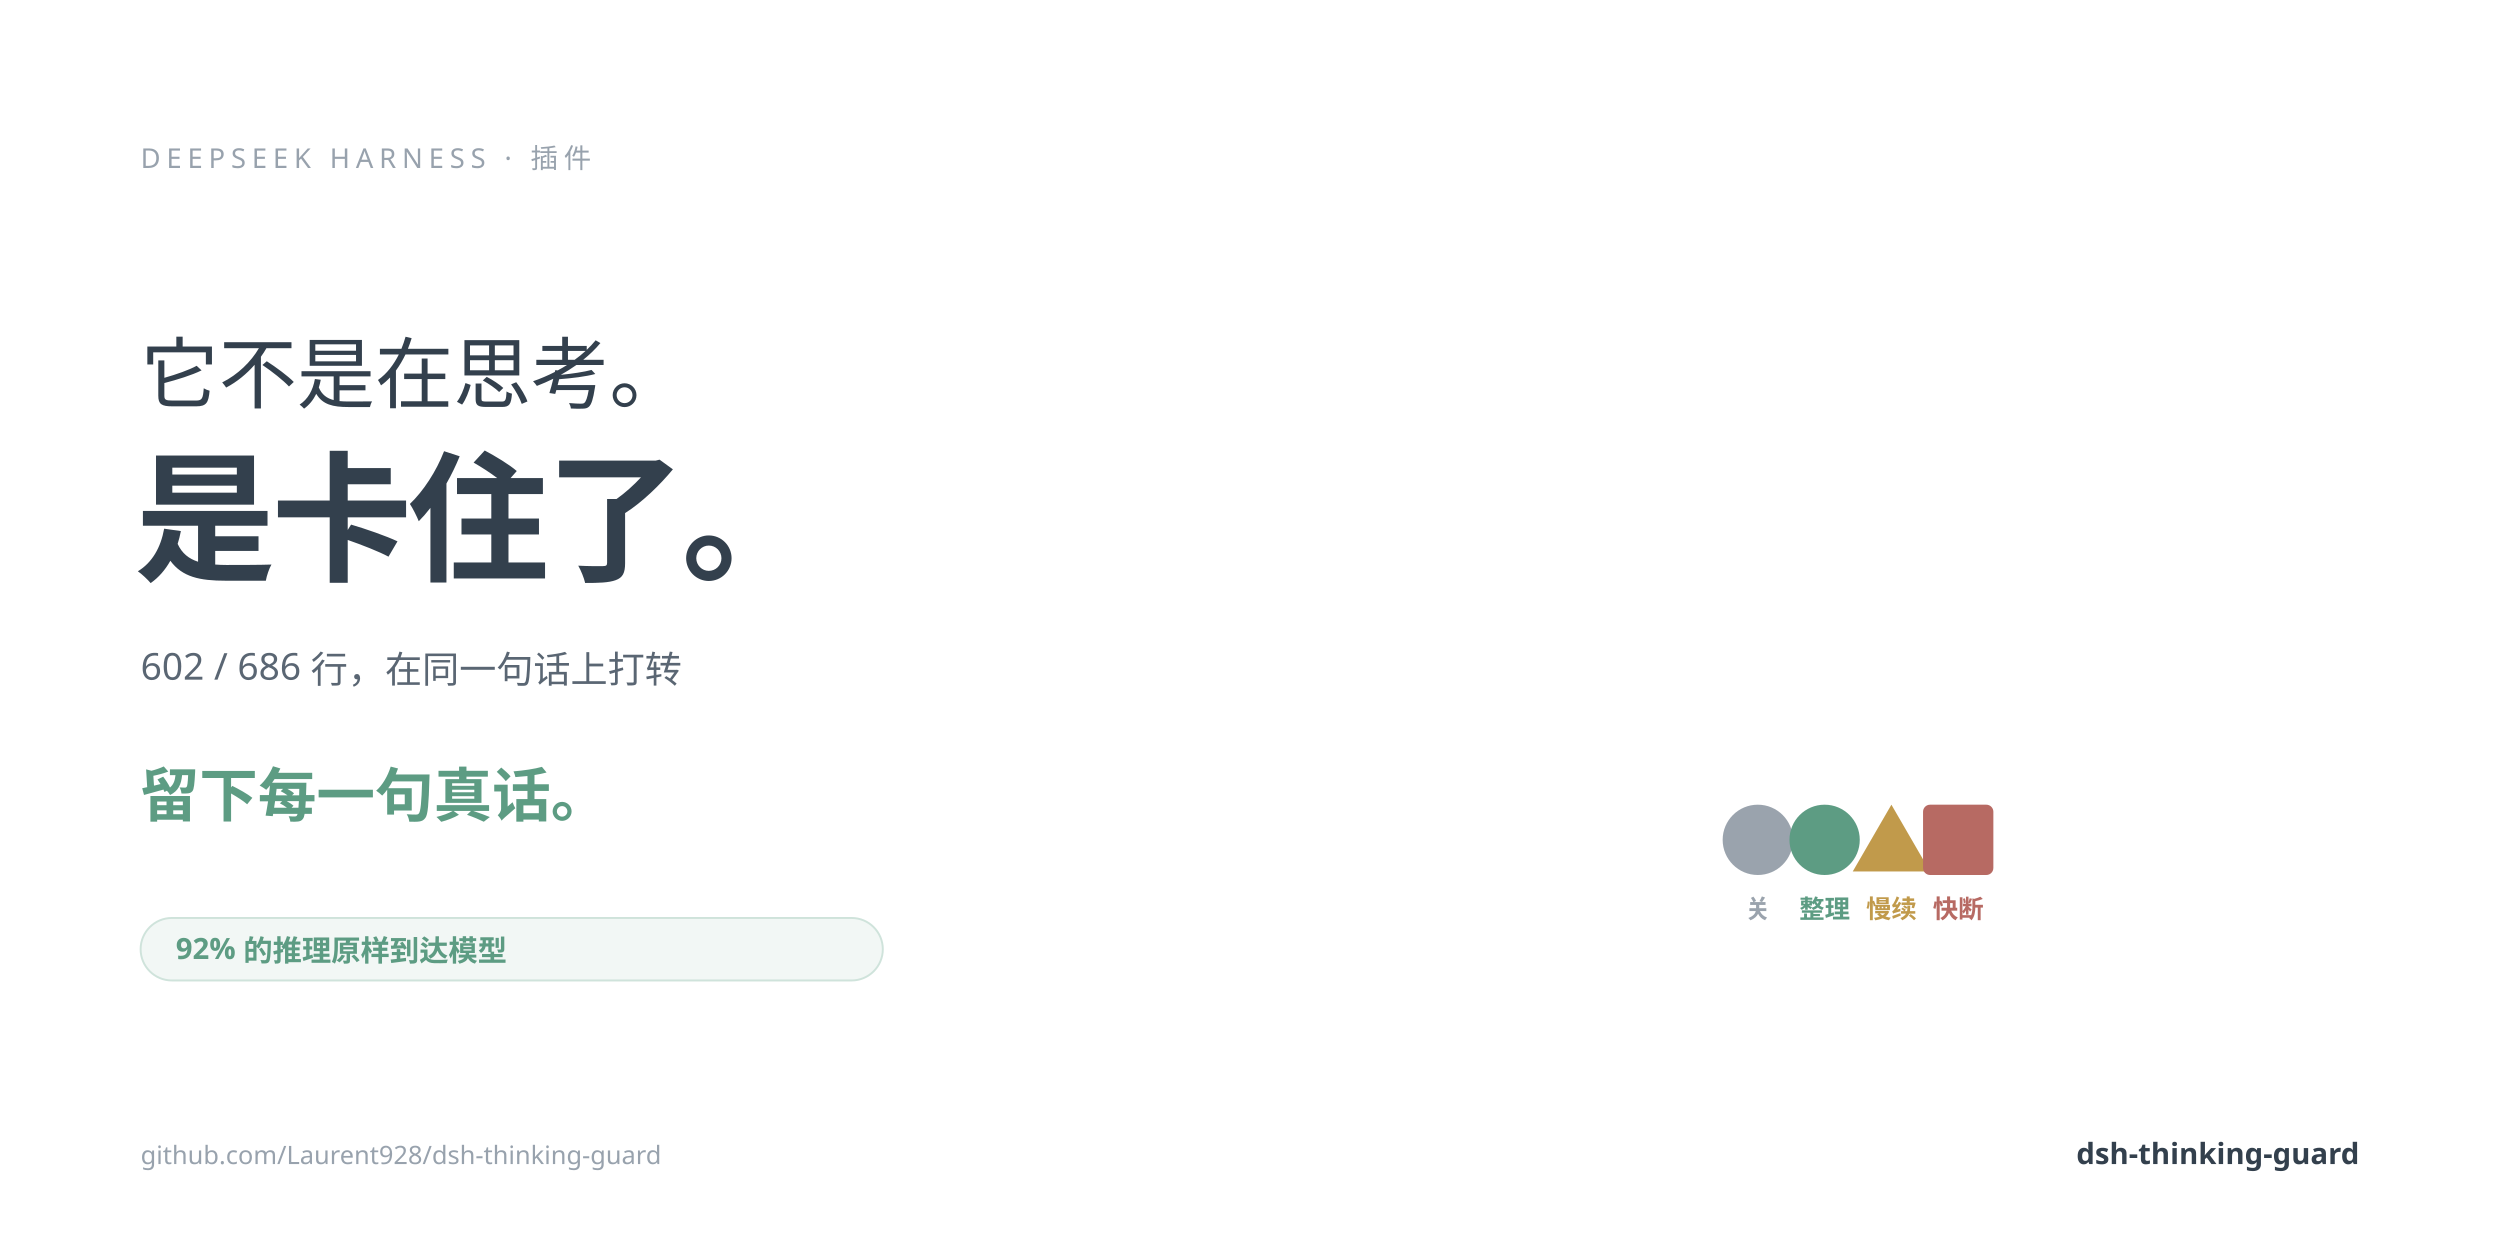
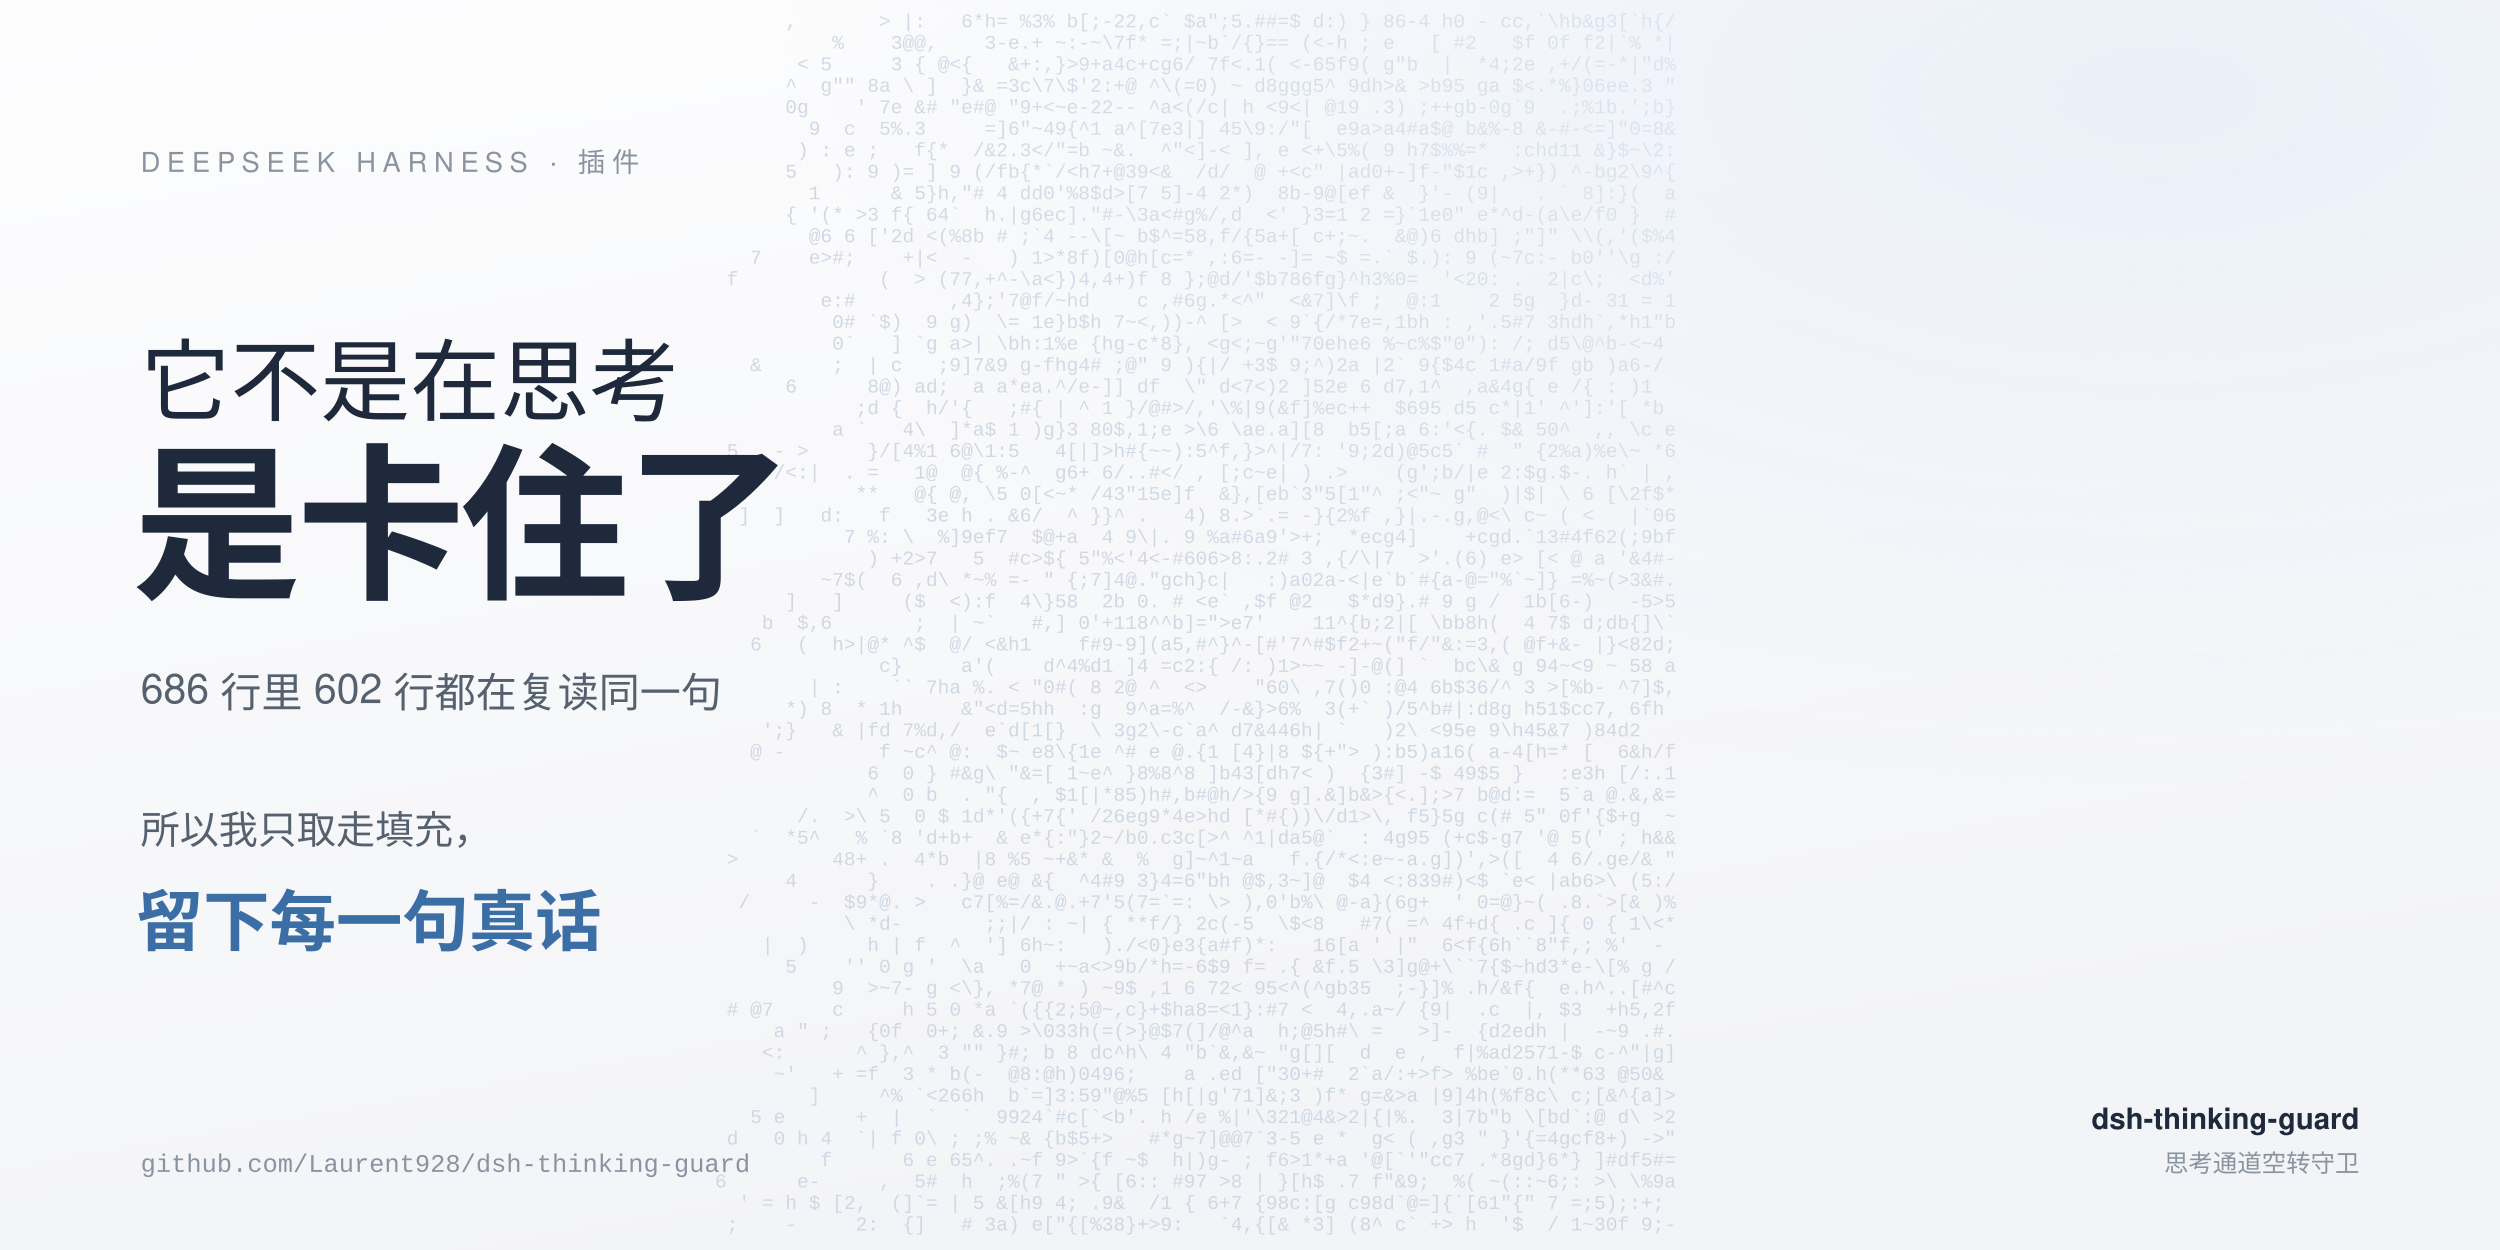
- <svg xmlns="http://www.w3.org/2000/svg" viewBox="0 0 1280 640" width="1280" height="640" role="img" aria-label="是卡住了。">
+ <svg xmlns="http://www.w3.org/2000/svg" viewBox="0 0 1280 640" width="1280" height="640" role="img" aria-label="是卡住了">
  <style>
-     text { font-family: 'PingFang SC','Hiragino Sans GB','Microsoft YaHei','Noto Sans SC',system-ui,sans-serif; }
-     .kick { font-size: 14px; fill: #98a2ad; letter-spacing: 3px; }
-     .t1 { font-size: 40px; font-weight: 500; fill: #33404d; }
-     .t2 { font-size: 72px; font-weight: 800; fill: #33404d; letter-spacing: -2px; }
-     .stat { font-size: 19px; fill: #5a6673; }
-     .fix { font-size: 30px; font-weight: 700; fill: #5d9c83; }
-     .chip { font-size: 15px; font-weight: 600; fill: #5d9c83; }
-     .tier { font-size: 13px; font-weight: 600; }
-     .name { font-size: 15px; font-weight: 700; fill: #33404d; }
-     .url { font-size: 13px; fill: #98a2ad; }
+     text { font-family: 'PingFang SC','Hiragino Sans GB','Microsoft YaHei','Noto Sans SC',Helvetica,Arial,sans-serif; }
+     .noise { font-family: ui-monospace,Menlo,Consolas,'Courier New',monospace; font-size: 10px; fill: #cfd8e3; white-space: pre; }
+     .kicker { font-size: 14px; fill: #8a94a1; letter-spacing: 3.5px; }
+     .l1 { font-size: 46px; font-weight: 500; fill: #1e293b; }
+     .l2 { font-size: 86px; font-weight: 800; fill: #1e293b; letter-spacing: -2px; }
+     .stat { font-size: 21px; fill: #55616e; }
+     .fix1 { font-size: 20px; fill: #55616e; }
+     .fix2 { font-size: 34px; font-weight: 700; fill: #3b6ea5; }
+     .name { font-size: 15px; font-weight: 700; fill: #1e293b; }
+     .tag { font-size: 12.5px; fill: #8a94a1; }
+     .url { font-family: ui-monospace,Menlo,Consolas,'Courier New',monospace; font-size: 13px; fill: #8a94a1; }
  </style>
-   <rect width="1280" height="640" fill="#ffffff" />
-   <text x="72" y="86" class="kick">DEEPSEEK HARNESS · 插件</text>
-   <text x="72" y="206" class="t1">它不是在思考。</text>
-   <text x="69" y="292" class="t2">是卡住了。</text>
-   <text x="72" y="348" class="stat">602 / 686 行，在同一句话上打转</text>
-   <text x="72" y="418" class="fix">留下每一句真话。</text>
-   <circle cx="900" cy="430" r="18" fill="#9aa3ad" />
-   <circle cx="934.2" cy="430" r="18" fill="#5d9c83" />
-   <path d="M968.4 412 L988.2 446.2 L948.6 446.2 Z" fill="#c19a4b" />
-   <rect x="984.6" y="412" width="36" height="36" rx="3.6" fill="#b76a63" />
-   <text x="900" y="470" text-anchor="middle" class="tier" fill="#9aa3ad">关</text>
-   <text x="934.2" y="470" text-anchor="middle" class="tier" fill="#5d9c83">整理</text>
-   <text x="968.4" y="470" text-anchor="middle" class="tier" fill="#c19a4b">慢续</text>
-   <text x="1002.6" y="470" text-anchor="middle" class="tier" fill="#b76a63">快断</text>
-   <g transform="translate(72,470)">
-     <rect width="380" height="32" rx="16" fill="#f2f7f5" stroke="#cfe3db" />
-     <text x="18" y="21" class="chip">92% 的推理原样到达模型</text>
-   </g>
-   <text x="72" y="596" class="url">github.com/Laurent928/dsh-thinking-guard</text>
-   <text x="1208" y="596" class="name" text-anchor="end">dsh-thinking-guard</text>
+   <defs>
+     <linearGradient id="bg" x1="0" y1="0" x2="0.35" y2="1">
+       <stop offset="0" stop-color="#FDFDFE" />
+       <stop offset="1" stop-color="#F3F4F7" />
+     </linearGradient>
+     <radialGradient id="glow" cx="0.86" cy="0.08" r="0.55">
+       <stop offset="0" stop-color="#e8eef7" stop-opacity="0.85" />
+       <stop offset="1" stop-color="#e8eef7" stop-opacity="0" />
+     </radialGradient>
+   </defs>
+   <rect width="1280" height="640" fill="url(#bg)" />
+   <text x="0" y="14" class="noise" xml:space="preserve" textLength="1280" lengthAdjust="spacing">                                                                   ,       &gt; |:   6*h= %3% b[;-22,c` $a";5.##=$ d:) } 86-4 h0 - cc,`\hb&amp;g3[`h{/</text>
+   <text x="0" y="25" class="noise" xml:space="preserve" textLength="1280" lengthAdjust="spacing">                                                                       %    3@@,    3-e.+ ~:-~\7f* =;|~b`/{}== (&lt;-h ; e   [ #2   $f 0f f2|`% *|</text>
+   <text x="0" y="36" class="noise" xml:space="preserve" textLength="1280" lengthAdjust="spacing">                                                                    &lt; 5     3 { @&lt;{   &amp;+:,}&gt;9+a4c+cg6/ 7f&lt;.1( &lt;-65f9( g"b  |  *4;2e ,+/(=-*|"d%</text>
+   <text x="0" y="47" class="noise" xml:space="preserve" textLength="1280" lengthAdjust="spacing">                                                                   ^  g"" 8a \ ]  }&amp; =3c\7\$'2:+@ ^\(=0) ~ d8ggg5^ 9dh&gt;&amp; &gt;b95 ga $&lt;.*%}06ee.3 "</text>
+   <text x="0" y="58" class="noise" xml:space="preserve" textLength="1280" lengthAdjust="spacing">                                                                   0g    ' 7e &amp;# "e#@ "9+&lt;~e-22-- ^a&lt;(/c| h &lt;9&lt;| @19 .3) ;++gb-0g`9  .;%1b.';b}</text>
+   <text x="0" y="69" class="noise" xml:space="preserve" textLength="1280" lengthAdjust="spacing">                                                                     9  c  5%.3     =]6"~49{^1 a^[7e3|] 45\9:/"[  e9a&gt;a4#a$@ b&amp;%-8 &amp;-#-&lt;=]"0=8&amp;</text>
+   <text x="0" y="80" class="noise" xml:space="preserve" textLength="1280" lengthAdjust="spacing">                                                                    ) : e ;   f{*  /&amp;2.3&lt;/"=b ~&amp;.  ^"&lt;]-&lt; ], e &lt;+\5%( 9 h7$%%=*  :chd11 &amp;}$~\2:</text>
+   <text x="0" y="91" class="noise" xml:space="preserve" textLength="1280" lengthAdjust="spacing">                                                                   5   ): 9 )= ] 9 (/fb{*`/&lt;h7+@39&lt;&amp;  /d/  @ +&lt;c" |ad0+-]f-"$1c ,&gt;+}) ^-bg2\9^{</text>
+   <text x="0" y="102" class="noise" xml:space="preserve" textLength="1280" lengthAdjust="spacing">                                                                     1      &amp; 5}h,"# 4 dd0'%8$d&gt;[7 5]-4 2*)  8b-9@[ef &amp;  }'- (9|   . ` 8]:}(  a</text>
+   <text x="0" y="113" class="noise" xml:space="preserve" textLength="1280" lengthAdjust="spacing">                                                                   { '(* &gt;3 f{ 64`  h.|g6ec]."#-\3a&lt;#g%/,d  &lt;' }3=1 2 =}`1e0" e*^d-(a\e/f0 }  #</text>
+   <text x="0" y="124" class="noise" xml:space="preserve" textLength="1280" lengthAdjust="spacing">                                                                     @6 6 ['2d &lt;(%8b # ;`4 --\[~ b$^=58,f/{5a+[ c+;~.  &amp;@)6 dhb] ;"]" \\(,'($%4</text>
+   <text x="0" y="135" class="noise" xml:space="preserve" textLength="1280" lengthAdjust="spacing">                                                                7    e&gt;#;    +|&lt;  -   ) 1&gt;*8f)[0@h[c=* ,:6=- -]= ~$ =.` $.): 9 (~7c:- b0''\g :/</text>
+   <text x="0" y="146" class="noise" xml:space="preserve" textLength="1280" lengthAdjust="spacing">                                                              f            (  &gt; (77,+^-\a&lt;})4,4+)f 8 };@d/'$b786fg}^h3%0=  '&lt;20: .  2|c\;  &lt;d%'</text>
+   <text x="0" y="157" class="noise" xml:space="preserve" textLength="1280" lengthAdjust="spacing">                                                                      e:#        ,4};'7@f/~hd    c ,#6g.*&lt;^"  &lt;&amp;7]\f ;  @:1    2 5g  }d- 31 = 1</text>
+   <text x="0" y="168" class="noise" xml:space="preserve" textLength="1280" lengthAdjust="spacing">                                                                       0# `$)  9 g)  \= 1e}b$h 7~&lt;,))-^ [&gt;  &lt; 9`{/*7e=,1bh : ,'.5#7 3hdh`,*h1"b</text>
+   <text x="0" y="179" class="noise" xml:space="preserve" textLength="1280" lengthAdjust="spacing">                                                                       0`   ] `g a&gt;| \bh:1%e {hg-c*8}, &lt;g&lt;;~g'"70ehe6 %~c%$"0"): /; d5\@^b-&lt;~4 </text>
+   <text x="0" y="190" class="noise" xml:space="preserve" textLength="1280" lengthAdjust="spacing">                                                                &amp;      ;  | c   ;9]7&amp;9 g-fhg4# ;@" 9 ){|/ +3$ 9;^)2a |2` 9{$4c 1#a/9f gb )a6-/ </text>
+   <text x="0" y="201" class="noise" xml:space="preserve" textLength="1280" lengthAdjust="spacing">                                                                   6      8@) ad;  a a*ea.^/e-]] df  \" d&lt;7&lt;)2 ]52e 6 d7,1^  ,a&amp;4g{ e /{ : )1  </text>
+   <text x="0" y="212" class="noise" xml:space="preserve" textLength="1280" lengthAdjust="spacing">                                                                         ;d {  h/'{   ;#{ | ^ 1 }/@#&gt;/,'\%|9(&amp;f]%ec++  $695 d5 c*|1' ^']:'[ *b </text>
+   <text x="0" y="223" class="noise" xml:space="preserve" textLength="1280" lengthAdjust="spacing">                                                                       a `   4\  ]*a$ 1 )g}3 80$,1;e &gt;\6 \ae.a][8  b5[;a 6:'&lt;{. $&amp; 50^  ,, \c e</text>
+   <text x="0" y="234" class="noise" xml:space="preserve" textLength="1280" lengthAdjust="spacing">                                                              5   - &gt;     }/[4%1 6@\1:5   4[|]&gt;h#{~~):5^f,}&gt;^|/7: '9;2d)@5c5` #  " {2%a)%e\~ *6</text>
+   <text x="0" y="245" class="noise" xml:space="preserve" textLength="1280" lengthAdjust="spacing">                                                                  /&lt;:|  . =   1@  @{ %-^  g6+ 6/..#&lt;/ , [;c~e| ) .&gt;    (g';b/|e 2:$g.$-. h` | ,</text>
+   <text x="0" y="256" class="noise" xml:space="preserve" textLength="1280" lengthAdjust="spacing">                                                                         **   @{ @, \5 0[&lt;~* /43"15e]f  &amp;},[eb`3"5[1"^ ;&lt;"~ g"  )|$| \ 6 [\2f$*</text>
+   <text x="0" y="267" class="noise" xml:space="preserve" textLength="1280" lengthAdjust="spacing">                                                               ]  ]   d:   f   3e h . &amp;6/  ^ }}^ .   4) 8.&gt;`.= -}{2%f ,}|.-.g,@&lt;\ c~ ( &lt;   |`06</text>
+   <text x="0" y="278" class="noise" xml:space="preserve" textLength="1280" lengthAdjust="spacing">                                                                        7 %: \  %]9ef7  $@+a  4 9\|. 9 %a#6a9'&gt;+;  *ecg4]    +cgd.`13#4f62(;9bf</text>
+   <text x="0" y="289" class="noise" xml:space="preserve" textLength="1280" lengthAdjust="spacing">                                                                          ) +2&gt;7   5  #c&gt;${ 5"%&lt;'4&lt;-#606&gt;8:.2# 3 ,{/\|7  &gt;'.(6) e&gt; [&lt; @ a '&amp;4#-</text>
+   <text x="0" y="300" class="noise" xml:space="preserve" textLength="1280" lengthAdjust="spacing">                                                                      ~7$(  6 ,d\ *~% =- " {;7]4@."gch}c|   :)a02a-&lt;|e`b`#{a-@="%`~]} =%~(&gt;3&amp;#.</text>
+   <text x="0" y="311" class="noise" xml:space="preserve" textLength="1280" lengthAdjust="spacing">                                                                   ]   ]     ($  &lt;):f  4\}58  2b 0. # &lt;e` ,$f @2   $*d9}.# 9 g /  1b[6-)   -5&gt;5</text>
+   <text x="0" y="322" class="noise" xml:space="preserve" textLength="1280" lengthAdjust="spacing">                                                                 b  $,6       ;  | ~`   #,] 0'+118^^b]="&gt;e7'    11^{b;2|[ \bb8h(  4 7$ d;db{]\`</text>
+   <text x="0" y="333" class="noise" xml:space="preserve" textLength="1280" lengthAdjust="spacing">                                                                6   (  h&gt;|@* ^$  @/ &lt;&amp;h1    f#9-9](a5,#^}^-[#'7^#$f2+~("f/"&amp;:=3,( @f+&amp;- |}&lt;82d;</text>
+   <text x="0" y="344" class="noise" xml:space="preserve" textLength="1280" lengthAdjust="spacing">                                                                           c}     a'(    d^4%d1 ]4 =c2:{ /: )1&gt;~~ -]-@(] `  bc\&amp; g 94~&lt;9 ~ 58 a</text>
+   <text x="0" y="355" class="noise" xml:space="preserve" textLength="1280" lengthAdjust="spacing">                                                                     | :    `` 7ha %. &lt; "0#( 8 2@ ^  &lt;&gt;    "60\ ,7()0 :@4 6b$36/^ 3 &gt;[%b- ^7]$,</text>
+   <text x="0" y="366" class="noise" xml:space="preserve" textLength="1280" lengthAdjust="spacing">                                                                   *) 8  * 1h     &amp;"&lt;d=5hh  :g  9^a=%^  /-&amp;}&gt;6%  3(+` )/5^b#|:d8g h51$cc7, 6fh </text>
+   <text x="0" y="377" class="noise" xml:space="preserve" textLength="1280" lengthAdjust="spacing">                                                                 ';}   &amp; |fd 7%d,/  e`d[1[}  \ 3g2\-c`a^ d7&amp;446h| `   )2\ &lt;95e 9\h45&amp;7 )84d2   </text>
+   <text x="0" y="388" class="noise" xml:space="preserve" textLength="1280" lengthAdjust="spacing">                                                                @ -        f ~c^ @:  $~ e8\{1e ^# e @.{1 [4}|8 ${+"&gt; ):b5)a16( a-4[h=* [  6&amp;h/f</text>
+   <text x="0" y="399" class="noise" xml:space="preserve" textLength="1280" lengthAdjust="spacing">                                                                          6  0 } #&amp;g\ "&amp;=[ 1~e^ }8%8^8 ]b43[dh7&lt; )  {3#] -$ 49$5 }   :e3h [/:.1</text>
+   <text x="0" y="410" class="noise" xml:space="preserve" textLength="1280" lengthAdjust="spacing">                                                                          ^  0 b  . "{  , $1[|*85)h#,b#@h/&gt;{9 g].&amp;]b&amp;&gt;{&lt;.];&gt;7 b@d:=  5`a @.&amp;,&amp;=</text>
+   <text x="0" y="421" class="noise" xml:space="preserve" textLength="1280" lengthAdjust="spacing">                                                                    /.  &gt;\ 5  0 $ 1d*'({+7{' /26eg9*4e&gt;hd [*#{))\/d1&gt;\, f5}5g c(# 5" 0f'{$+g  ~</text>
+   <text x="0" y="432" class="noise" xml:space="preserve" textLength="1280" lengthAdjust="spacing">                                                                `  *5^   % `8 'd+b+  &amp; e*{:"}2~/b0.c3c[&gt;^ ^1|da5@`  : 4g95 (+c$-g7 '@ 5(' ; h&amp;&amp;</text>
+   <text x="0" y="443" class="noise" xml:space="preserve" textLength="1280" lengthAdjust="spacing">                                                              &gt;        48+ .  4*b  |8 %5 ~+&amp;* &amp;  %  g]~^1~a   f.{/*&lt;:e~-a.g])',&gt;([  4 6/.ge/&amp; "</text>
+   <text x="0" y="454" class="noise" xml:space="preserve" textLength="1280" lengthAdjust="spacing">                                                                   4      }    . .}@ e@ &amp;{  ^4#9 3}4=6"bh @$,3~]@  $4 &lt;:839#)&lt;$ `e&lt; |ab6&gt;\ (5:/</text>
+   <text x="0" y="465" class="noise" xml:space="preserve" textLength="1280" lengthAdjust="spacing">                                                               /     -  $9*@. &gt;   c7[%=/&amp;.@.+7'5(7=`=: \&gt; ),0'b%\ @-a}(6g+  ' 0=@}~( .8.`&gt;[&amp; )%</text>
+   <text x="0" y="476" class="noise" xml:space="preserve" textLength="1280" lengthAdjust="spacing">                                                                        \ *d-       ;;|/ : ~| { **f/} 2c(-5  \$&lt;8   #7( =^ 4f+d{ .c ]{ 0 { 1\&lt;*</text>
+   <text x="0" y="487" class="noise" xml:space="preserve" textLength="1280" lengthAdjust="spacing">                                                                 |  )     h | f  ^  '] 6h~:   )./&lt;0}e3{a#f)*:   16[a ' |"  6&lt;f{6h``8"f,; %'  - </text>
+   <text x="0" y="498" class="noise" xml:space="preserve" textLength="1280" lengthAdjust="spacing">                                                                   5    '' 0 g '  \a   0  +~a&lt;&gt;9b/*h=-6$9 f= .{ &amp;f.5 \3]g@+\``7{$~hd3*e-\[% g /</text>
+   <text x="0" y="509" class="noise" xml:space="preserve" textLength="1280" lengthAdjust="spacing">                                                                       9  &gt;~7- g &lt;\}, *7@ * ) ~9$ ,1 6 72&lt; 95&lt;^(^gb35  ;-}]% .h/&amp;f{  e.h^..[#^c</text>
+   <text x="0" y="520" class="noise" xml:space="preserve" textLength="1280" lengthAdjust="spacing">                                                              # @7     c     h 5 0 *a `({{2;5@~,c}+$ha8=&lt;1}:#7 &lt;  4,.a~/ {9|  .c  |, $3  +h5,2f</text>
+   <text x="0" y="531" class="noise" xml:space="preserve" textLength="1280" lengthAdjust="spacing">                                                                  a " ;   {0f  0+; &amp;.9 &gt;\033h(=(&gt;}@$7(]/@^a  h;@5h#\ =   &gt;]-  {d2edh |  -~9 .#.</text>
+   <text x="0" y="542" class="noise" xml:space="preserve" textLength="1280" lengthAdjust="spacing">                                                                 &lt;:      ^ },^  3 "" }#; b 8 dc^h\ 4 "b`&amp;,&amp;~ "g[][  d  e ,  f|%ad2571-$ c-^"|g]</text>
+   <text x="0" y="553" class="noise" xml:space="preserve" textLength="1280" lengthAdjust="spacing">                                                                  ~'   + =f  3 * b(-  @8:@h)0496;    a .ed ["30+#  2`a/:+&gt;f&gt; %be`0.h(**63 @50&amp; </text>
+   <text x="0" y="564" class="noise" xml:space="preserve" textLength="1280" lengthAdjust="spacing">                                                                     ]     ^% `&lt;266h  b`=]3:59"@%5 [h[|g'71]&amp;;3 )f* g=&amp;&gt;a |9]4h(%f8c\ c;[&amp;^{a]&gt;</text>
+   <text x="0" y="575" class="noise" xml:space="preserve" textLength="1280" lengthAdjust="spacing">                                                                5 e      +  |  `  `  9924`#c[`&lt;b'. h /e %|'\321@4&amp;&gt;2|{|%.  3|7b"b \[bd`:@ d\ &gt;2</text>
+   <text x="0" y="586" class="noise" xml:space="preserve" textLength="1280" lengthAdjust="spacing">                                                              d   0 h 4  `| f 0\ ; ;% ~&amp; {b$5+&gt;   #*g~7]@@7`3-5 e *  g&lt; ( ,g3 " }'{=4gcf8+) -&gt;"</text>
+   <text x="0" y="597" class="noise" xml:space="preserve" textLength="1280" lengthAdjust="spacing">                                                                      f      6 e 65^. .~f 9&gt;`{f ~$  h|)g- ; f6&gt;1*+a '@[`'"cc7 .*8gd}6*} ]#df5#=</text>
+   <text x="0" y="608" class="noise" xml:space="preserve" textLength="1280" lengthAdjust="spacing">                                                             6      e-     ,  5#  h  ;%(7 " &gt;{ [6:: #97 &gt;8 | }[h$ .7 f"&amp;9;  %( ~(::~6;: &gt;\ \%9a</text>
+   <text x="0" y="619" class="noise" xml:space="preserve" textLength="1280" lengthAdjust="spacing">                                                               ' = h $ [2,  (]`= | 5 &amp;[h9 4; .9&amp;  /1 { 6+7 {98c:[g c98d`@=]{`[61"{" 7 =;5);:+; </text>
+   <text x="0" y="630" class="noise" xml:space="preserve" textLength="1280" lengthAdjust="spacing">                                                              ;    -     2:  {]   # 3a) e["{[%38}+&gt;9:   `4,{[&amp; *3] (8^ c` +&gt; h  '$  / 1~30f 9;-</text>
+   <rect width="1280" height="640" fill="url(#glow)" />
+   <text x="72" y="88" class="kicker">DEEPSEEK HARNESS · 插件</text>
+   <text x="72" y="212" class="l1">它不是在思考</text>
+   <text x="68" y="300" class="l2">是卡住了</text>
+   <text x="72" y="360" class="stat">686 行里 602 行都在复读同一句</text>
+   <text x="72" y="432" class="fix1">所以我只取走填充，</text>
+   <text x="70" y="484" class="fix2">留下每一句真话</text>
+   <text x="72" y="600" class="url">github.com/Laurent928/dsh-thinking-guard</text>
+   <text x="1208" y="578" class="name" text-anchor="end">dsh-thinking-guard</text>
+   <text x="1208" y="600" class="tag" text-anchor="end">思考通道空转守卫</text>
</svg>
